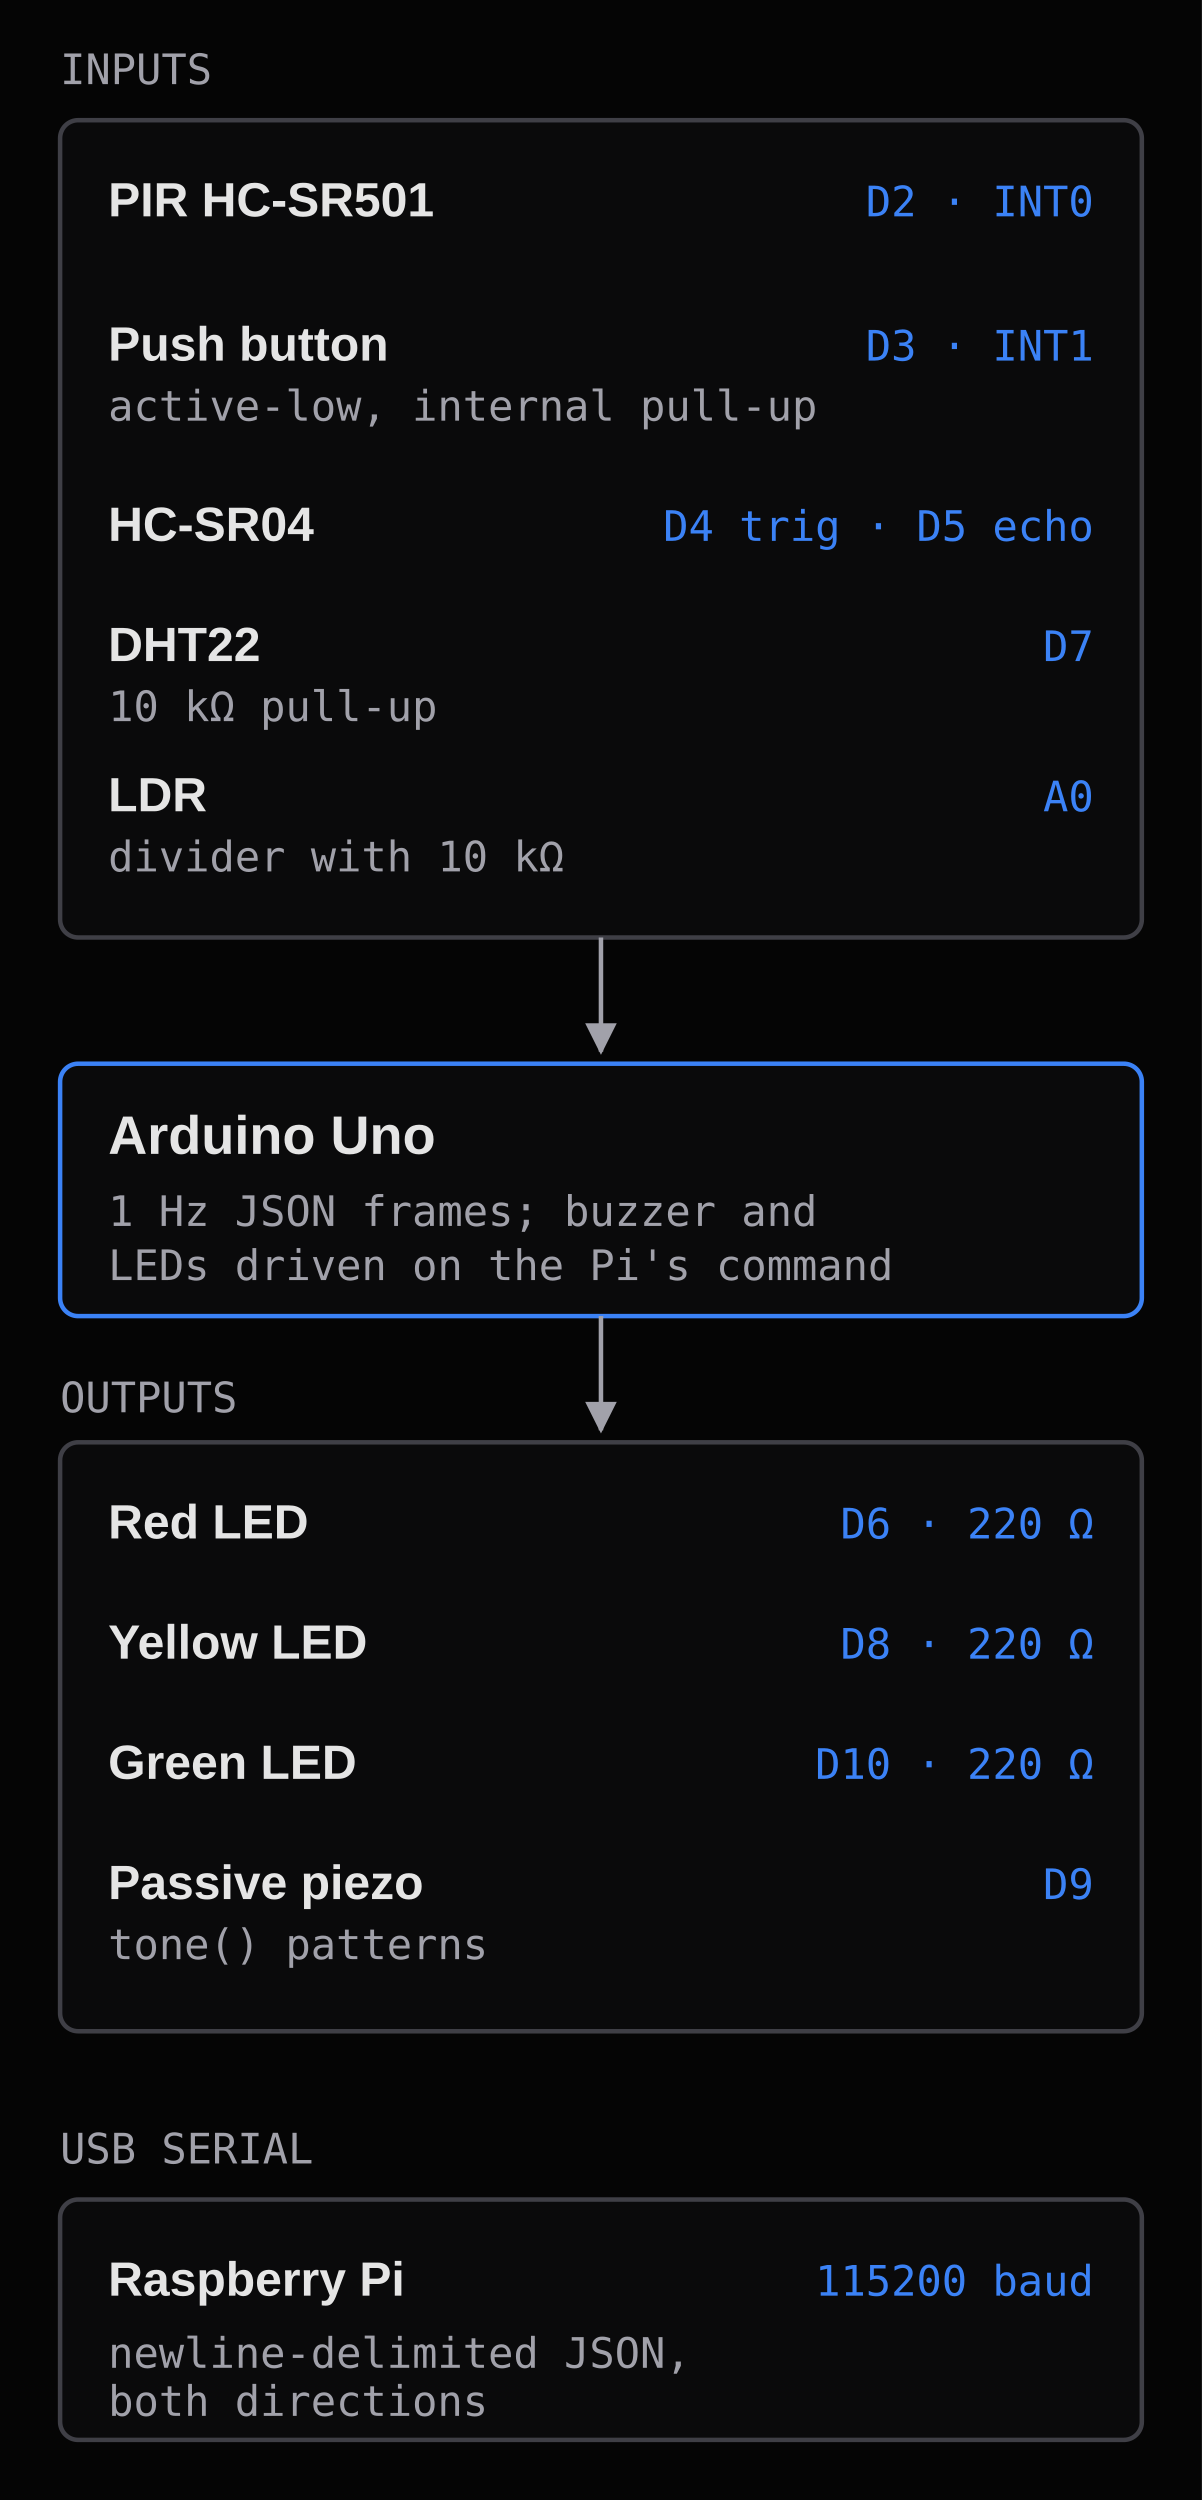
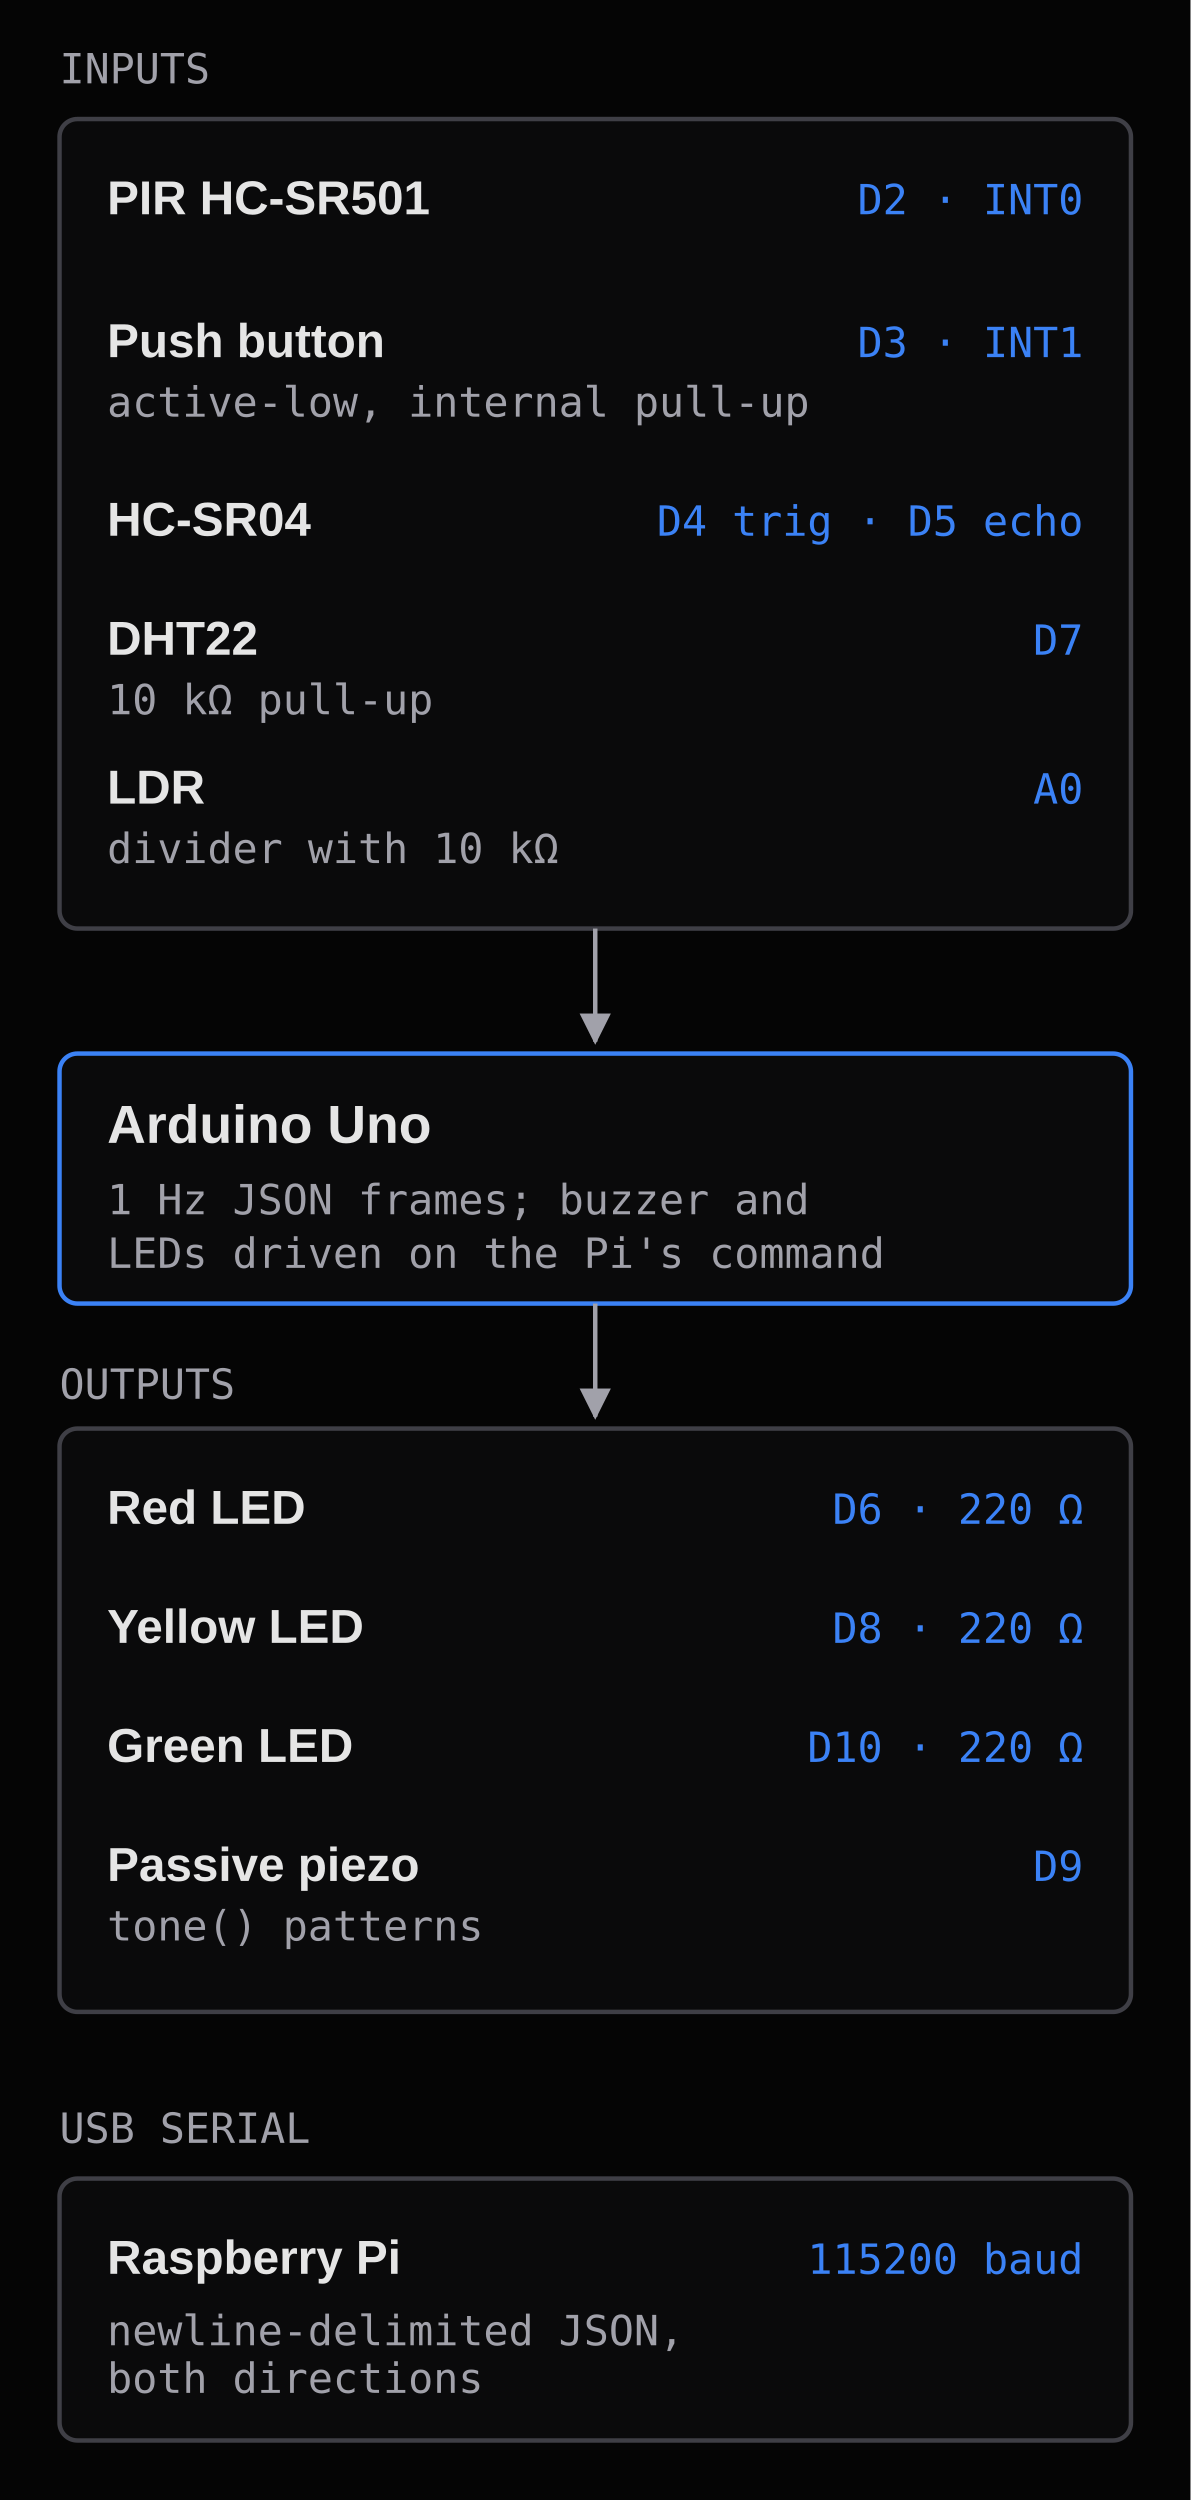
- <svg xmlns="http://www.w3.org/2000/svg" viewBox="0 0 400 832" width="400" height="832" role="img" aria-labelledby="t d">
+ <svg xmlns="http://www.w3.org/2000/svg" viewBox="0 0 400 840" width="400" height="840" role="img" aria-labelledby="t d">
  <defs>
    <marker id="a" viewBox="0 0 10 10" refX="9" refY="5" markerWidth="7" markerHeight="7" orient="auto-start-reverse">
      <path d="M0 0 L10 5 L0 10 z" fill="#a1a1aa" />
    </marker>
  </defs>
  <style>
    .n { font-family: Manrope, 'Helvetica Neue', Arial, sans-serif; font-size: 16px; font-weight: 600; fill: #e5e5e5; }
    .t { font-family: Manrope, 'Helvetica Neue', Arial, sans-serif; font-size: 18px; font-weight: 700; fill: #e5e5e5; }
    .m { font-family: 'JetBrains Mono', ui-monospace, Menlo, Consolas, monospace; font-size: 14px; fill: #a1a1aa; }
    .p { font-family: 'JetBrains Mono', ui-monospace, Menlo, Consolas, monospace; font-size: 14px; fill: #3b82f6; }
    .box { fill: #0a0a0b; stroke: #3f3f46; stroke-width: 1.5; }
    .hot { fill: #0a0a0b; stroke: #3b82f6; stroke-width: 1.5; }
    .ln { stroke: #a1a1aa; stroke-width: 1.5; fill: none; }
  </style>
-   <rect width="400" height="832" fill="#050505" />
+   <rect width="400" height="840" fill="#050505" />
  <text class="m" x="20" y="28">INPUTS</text>
  <rect class="box" x="20" y="40" width="360" height="272" rx="6" />
  <text class="n" x="36" y="72">PIR HC-SR501</text>
  <text class="p" x="364" y="72" text-anchor="end">D2 · INT0</text>
  <text class="n" x="36" y="120">Push button</text>
  <text class="p" x="364" y="120" text-anchor="end">D3 · INT1</text>
  <text class="m" x="36" y="140">active-low, internal pull-up</text>
  <text class="n" x="36" y="180">HC-SR04</text>
  <text class="p" x="364" y="180" text-anchor="end">D4 trig · D5 echo</text>
  <text class="n" x="36" y="220">DHT22</text>
  <text class="p" x="364" y="220" text-anchor="end">D7</text>
  <text class="m" x="36" y="240">10 kΩ pull-up</text>
  <text class="n" x="36" y="270">LDR</text>
  <text class="p" x="364" y="270" text-anchor="end">A0</text>
  <text class="m" x="36" y="290">divider with 10 kΩ</text>
  <line class="ln" x1="200" y1="312" x2="200" y2="350" marker-end="url(#a)" />
  <rect class="hot" x="20" y="354" width="360" height="84" rx="6" />
  <text class="t" x="36" y="384">Arduino Uno</text>
  <text class="m" x="36" y="408">1 Hz JSON frames; buzzer and</text>
  <text class="m" x="36" y="426">LEDs driven on the Pi's command</text>
  <line class="ln" x1="200" y1="438" x2="200" y2="476" marker-end="url(#a)" />
  <text class="m" x="20" y="470">OUTPUTS</text>
  <rect class="box" x="20" y="480" width="360" height="196" rx="6" />
  <text class="n" x="36" y="512">Red LED</text>
  <text class="p" x="364" y="512" text-anchor="end">D6 · 220 Ω</text>
  <text class="n" x="36" y="552">Yellow LED</text>
  <text class="p" x="364" y="552" text-anchor="end">D8 · 220 Ω</text>
  <text class="n" x="36" y="592">Green LED</text>
  <text class="p" x="364" y="592" text-anchor="end">D10 · 220 Ω</text>
  <text class="n" x="36" y="632">Passive piezo</text>
  <text class="p" x="364" y="632" text-anchor="end">D9</text>
  <text class="m" x="36" y="652">tone() patterns</text>
  <text class="m" x="20" y="720">USB SERIAL</text>
-   <rect class="box" x="20" y="732" width="360" height="80" rx="6" />
+   <rect class="box" x="20" y="732" width="360" height="88" rx="6" />
  <text class="n" x="36" y="764">Raspberry Pi</text>
  <text class="p" x="364" y="764" text-anchor="end">115200 baud</text>
  <text class="m" x="36" y="788">newline-delimited JSON,</text>
  <text class="m" x="36" y="804">both directions</text>
</svg>
